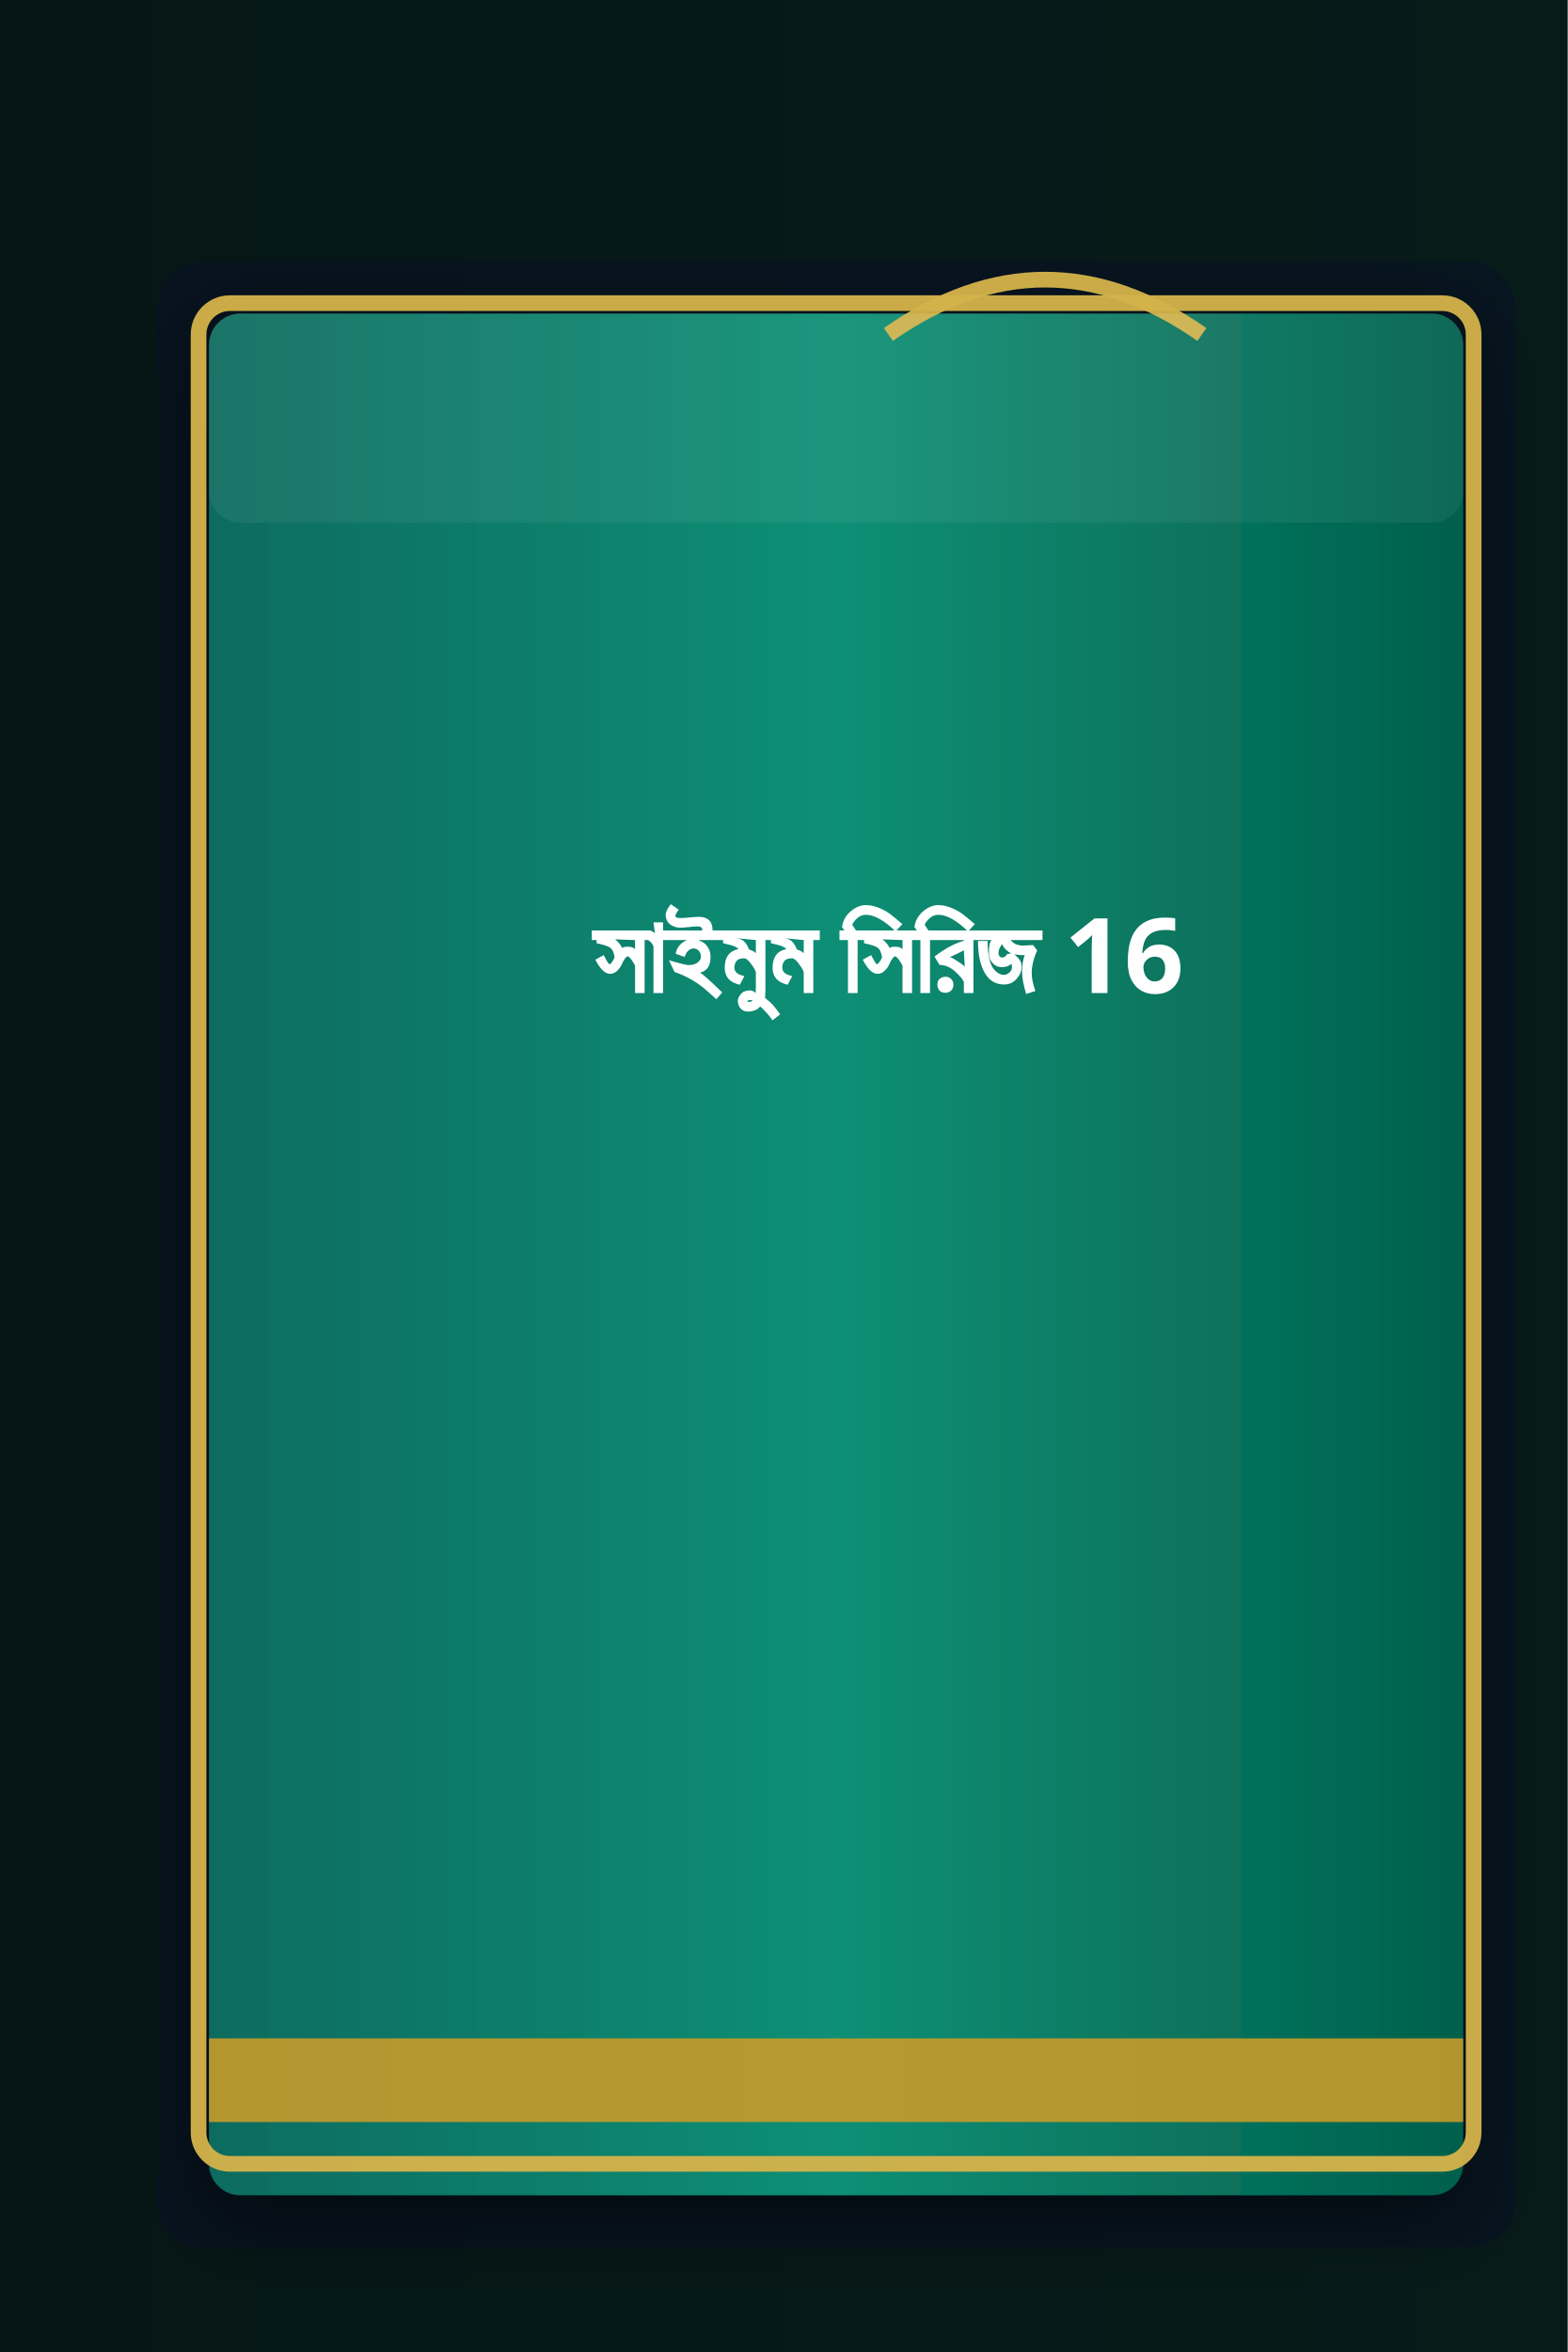
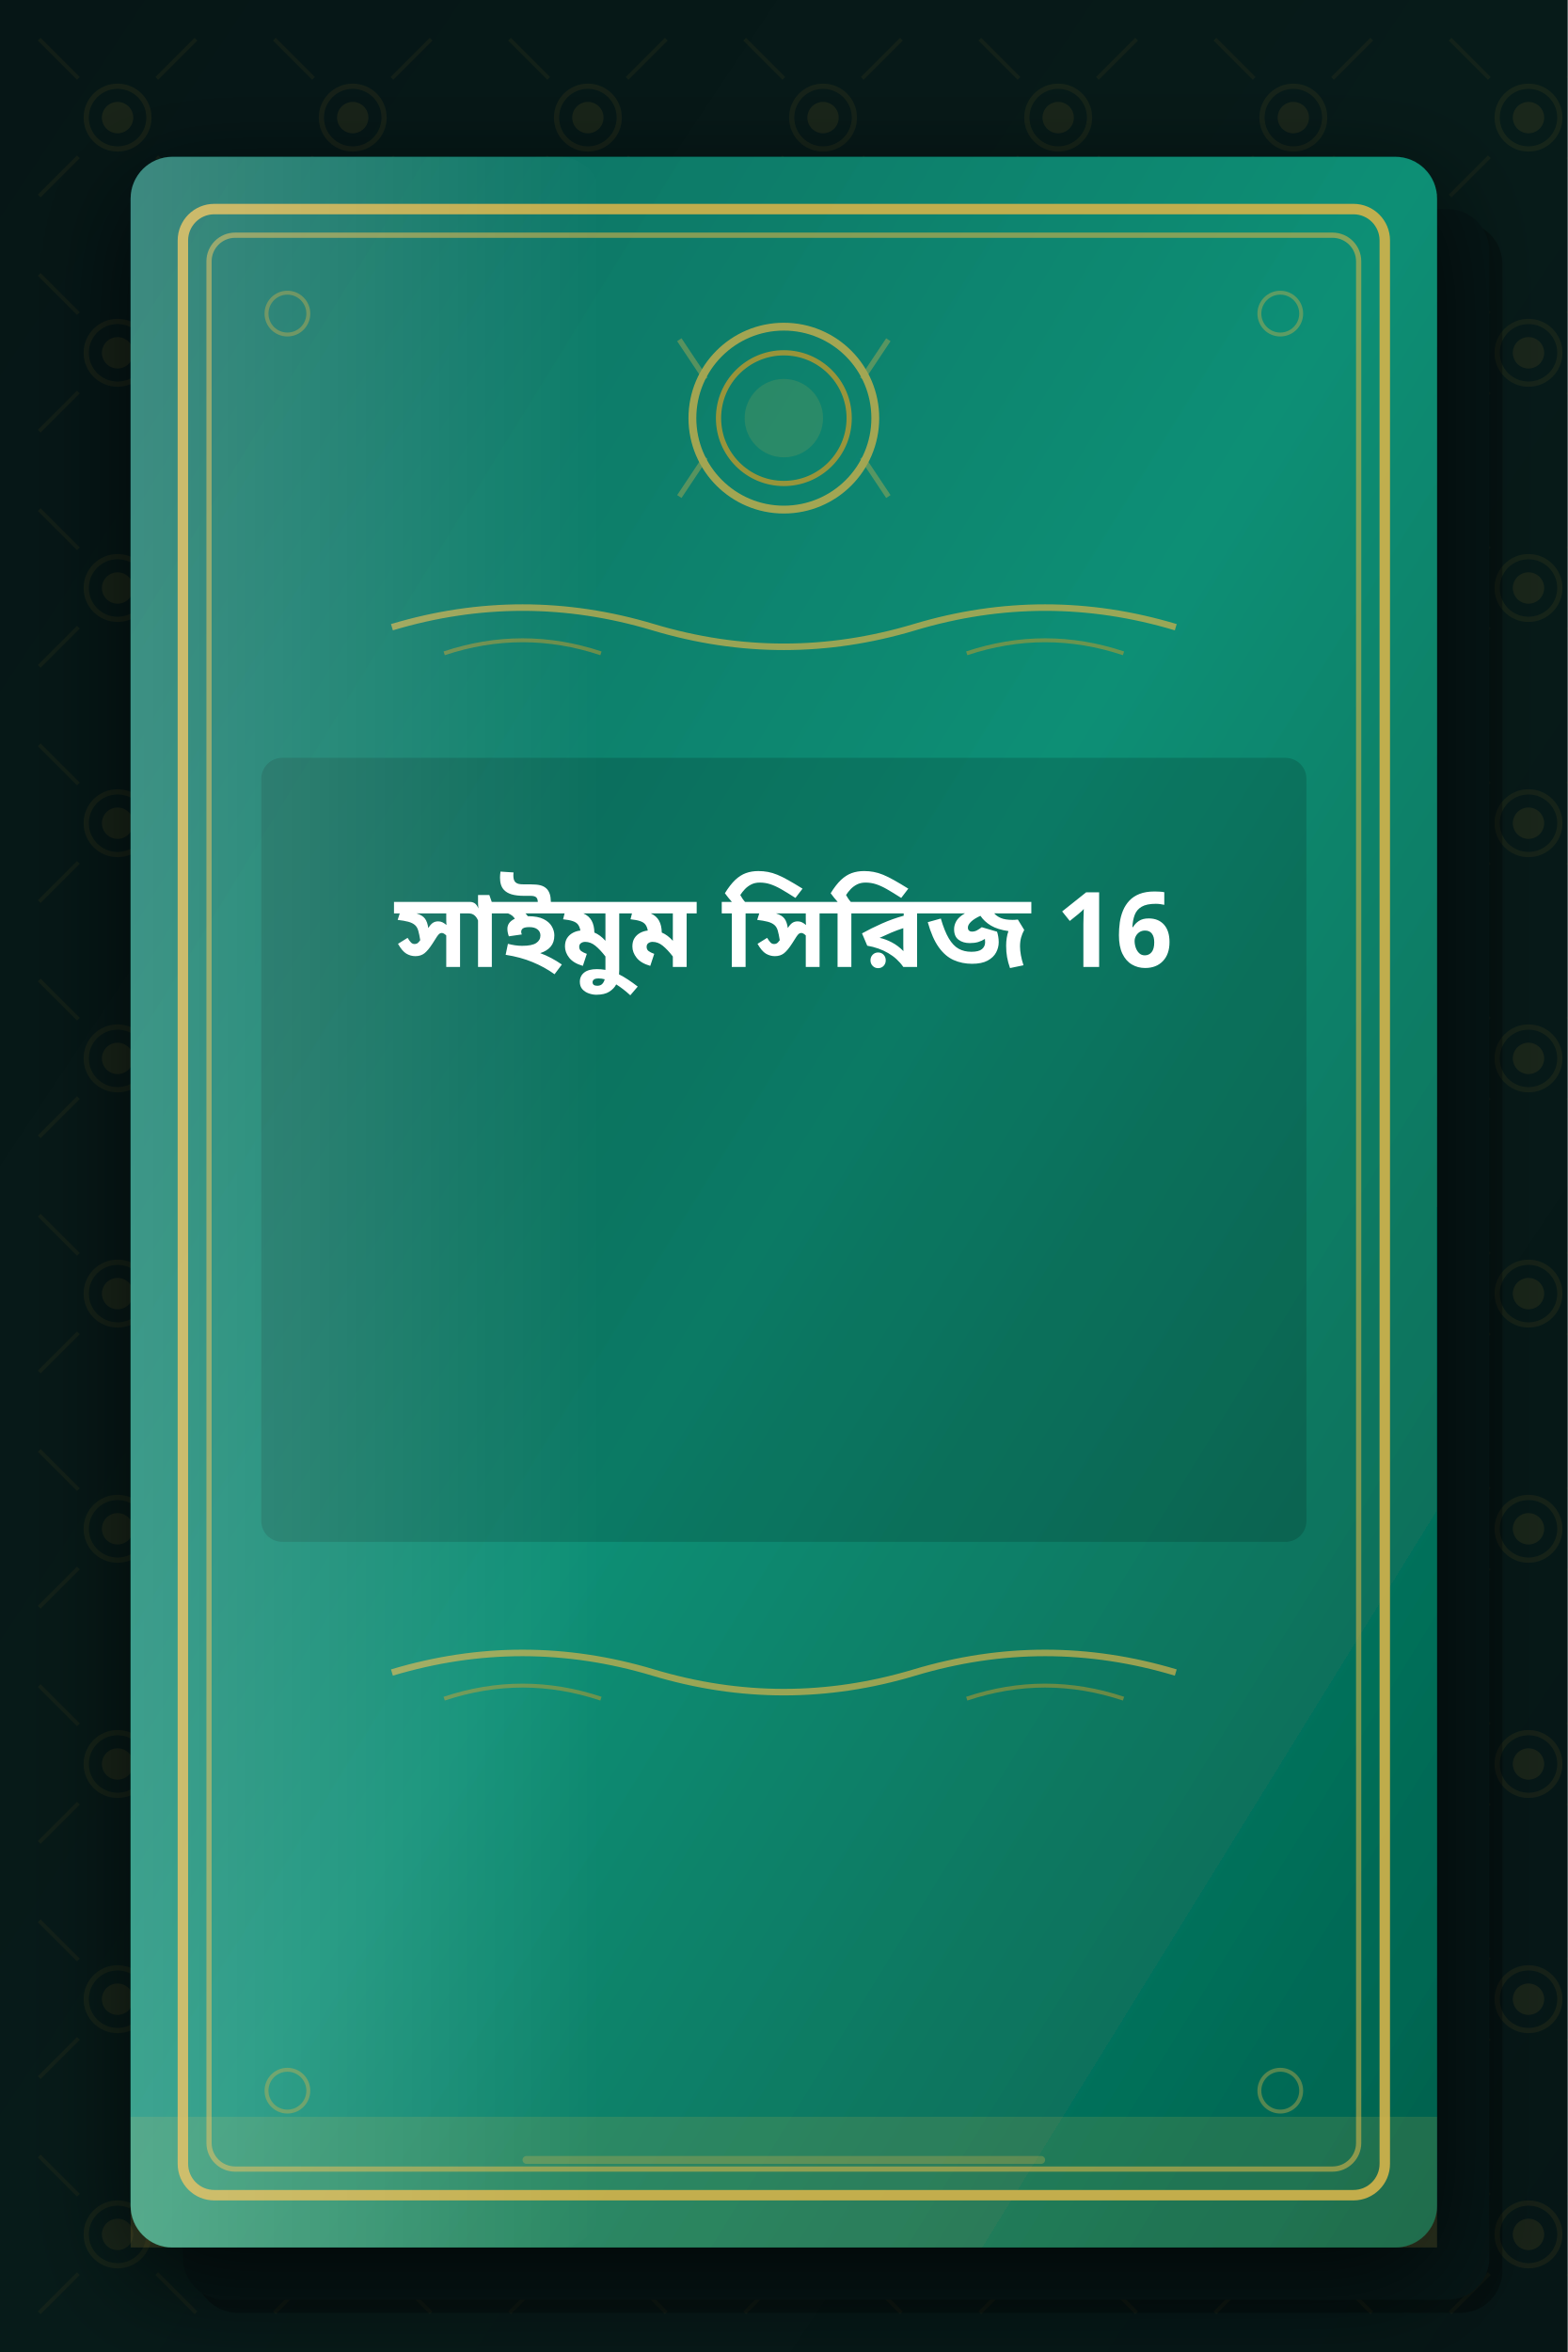
<svg xmlns="http://www.w3.org/2000/svg" width="600" height="900" viewBox="0 0 600 900">
  <defs>
-     <linearGradient id="g" x1="0" x2="1">
+     <linearGradient id="bgwxl0bx" x1="0" x2="1" y1="0" y2="1">
      <stop offset="0%" stop-color="#061616" />
-       <stop offset="100%" stop-color="#071b19" />
+       <stop offset="50%" stop-color="#071b19" />
+       <stop offset="100%" stop-color="#061616" />
    </linearGradient>
-     <linearGradient id="coverGrad" x1="0" x2="1">
+     <linearGradient id="coverwxl0bx" x1="0" x2="1" y1="0" y2="1">
      <stop offset="0%" stop-color="#0f6b5f" />
      <stop offset="50%" stop-color="#0b8f75" />
      <stop offset="100%" stop-color="#04604c" />
    </linearGradient>
-     <filter id="ds" x="-20%" y="-20%" width="140%" height="140%">
-       <feDropShadow dx="0" dy="8" stdDeviation="16" flood-color="#000" flood-opacity="0.6" />
+     <filter id="shadowwxl0bx" x="-20%" y="-20%" width="140%" height="140%">
+       <feDropShadow dx="0" dy="12" stdDeviation="20" flood-color="#000" flood-opacity="0.7" />
    </filter>
+     <pattern id="patternwxl0bx" x="0" y="0" width="90" height="90" patternUnits="userSpaceOnUse">
+       <circle cx="45" cy="45" r="12" fill="none" stroke="#c79b2a" stroke-width="2" opacity="0.08" />
+       <circle cx="45" cy="45" r="6" fill="#c79b2a" opacity="0.1" />
+       <line x1="15" y1="15" x2="30" y2="30" stroke="#c79b2a" stroke-width="1.5" opacity="0.06" />
+       <line x1="75" y1="15" x2="60" y2="30" stroke="#c79b2a" stroke-width="1.5" opacity="0.06" />
+       <line x1="15" y1="75" x2="30" y2="60" stroke="#c79b2a" stroke-width="1.5" opacity="0.06" />
+       <line x1="75" y1="75" x2="60" y2="60" stroke="#c79b2a" stroke-width="1.5" opacity="0.06" />
+     </pattern>
+     <linearGradient id="shinewxl0bx" x1="0" x2="1" y1="0" y2="0">
+       <stop offset="0%" stop-color="#fff" stop-opacity="0.2" />
+       <stop offset="100%" stop-color="#fff" stop-opacity="0" />
+     </linearGradient>
  </defs>
-   <rect width="100%" height="100%" fill="url(#g)" />
-   <g transform="translate(40,80)">
-     <rect x="20" y="20" width="520" height="760" rx="18" fill="#071026" opacity="0.55" />
-     <rect x="40" y="40" width="480" height="720" rx="12" fill="url(#coverGrad)" filter="url(#ds)" />
-     <rect x="36" y="36" width="488" height="712" rx="12" fill="none" stroke="#d4b24a" stroke-width="6" opacity="0.95" />
-     <path d="M300 48 C340 20 380 20 420 48" fill="none" stroke="#d4b24a" stroke-width="6" opacity="0.95" />
-     <rect x="40" y="700" width="480" height="32" fill="#c79b2a" opacity="0.9" />
-     <rect x="40" y="40" width="480" height="80" rx="12" fill="rgba(255,255,255,0.06)" />
-     <text x="300" y="300" text-anchor="middle" fill="#ffffff" font-family="Noto Sans, Arial, sans-serif" style="font-weight:700;">
-       <tspan x="300" dy="0" font-size="40" font-weight="700">সাইমুম সিরিজ 16</tspan>
+   <rect width="100%" height="100%" fill="url(#bgwxl0bx)" />
+   <rect width="100%" height="100%" fill="url(#patternwxl0bx)" />
+   <g transform="translate(50,60)">
+     <rect x="25" y="25" width="500" height="800" rx="16" fill="#000" opacity="0.3" />
+     <rect x="20" y="20" width="500" height="800" rx="16" fill="#061616" />
+     <rect x="0" y="0" width="500" height="800" rx="16" fill="url(#coverwxl0bx)" filter="url(#shadowwxl0bx)" />
+     <rect x="20" y="20" width="460" height="760" rx="12" fill="none" stroke="#d4b24a" stroke-width="4" opacity="0.9" />
+     <rect x="30" y="30" width="440" height="740" rx="10" fill="none" stroke="#d4b24a" stroke-width="2" opacity="0.6" />
+     <g opacity="0.75">
+       <circle cx="250" cy="100" r="35" fill="none" stroke="#d4b24a" stroke-width="3" />
+       <circle cx="250" cy="100" r="25" fill="none" stroke="#c79b2a" stroke-width="2" />
+       <circle cx="250" cy="100" r="15" fill="#d4b24a" opacity="0.2" />
+       <path d="M210 70 L220 85" stroke="#d4b24a" stroke-width="2" opacity="0.5" />
+       <path d="M290 70 L280 85" stroke="#d4b24a" stroke-width="2" opacity="0.5" />
+       <path d="M210 130 L220 115" stroke="#d4b24a" stroke-width="2" opacity="0.5" />
+       <path d="M290 130 L280 115" stroke="#d4b24a" stroke-width="2" opacity="0.5" />
+     </g>
+     <path d="M100 180 Q150 165 200 180 T300 180 T400 180" fill="none" stroke="#d4b24a" stroke-width="2.5" opacity="0.7" />
+     <path d="M120 190 Q150 180 180 190" fill="none" stroke="#c79b2a" stroke-width="1.5" opacity="0.5" />
+     <path d="M320 190 Q350 180 380 190" fill="none" stroke="#c79b2a" stroke-width="1.5" opacity="0.5" />
+     <rect x="50" y="230" width="400" height="300" rx="8" fill="#000" opacity="0.15" />
+     <text x="250" y="310" text-anchor="middle" fill="#ffffff" font-family="'Noto Sans Bengali', 'Noto Sans', Arial, sans-serif" font-weight="700">
+       <tspan x="250" dy="0" font-size="40">সাইমুম সিরিজ 16</tspan>
    </text>
+     <path d="M100 580 Q150 565 200 580 T300 580 T400 580" fill="none" stroke="#d4b24a" stroke-width="2.5" opacity="0.7" />
+     <path d="M120 590 Q150 580 180 590" fill="none" stroke="#c79b2a" stroke-width="1.5" opacity="0.5" />
+     <path d="M320 590 Q350 580 380 590" fill="none" stroke="#c79b2a" stroke-width="1.5" opacity="0.5" />
+     <rect x="0" y="750" width="500" height="50" fill="#d4b24a" opacity="0.15" rx="0 0 16 16" />
+     <rect x="150" y="765" width="200" height="3" fill="#d4b24a" opacity="0.3" rx="1.5" />
+     <rect x="0" y="0" width="180" height="800" rx="16" fill="url(#shinewxl0bx)" />
+     <circle cx="60" cy="60" r="8" fill="none" stroke="#d4b24a" stroke-width="1.5" opacity="0.4" />
+     <circle cx="440" cy="60" r="8" fill="none" stroke="#d4b24a" stroke-width="1.5" opacity="0.4" />
+     <circle cx="60" cy="740" r="8" fill="none" stroke="#d4b24a" stroke-width="1.5" opacity="0.4" />
+     <circle cx="440" cy="740" r="8" fill="none" stroke="#d4b24a" stroke-width="1.5" opacity="0.4" />
  </g>
</svg>
